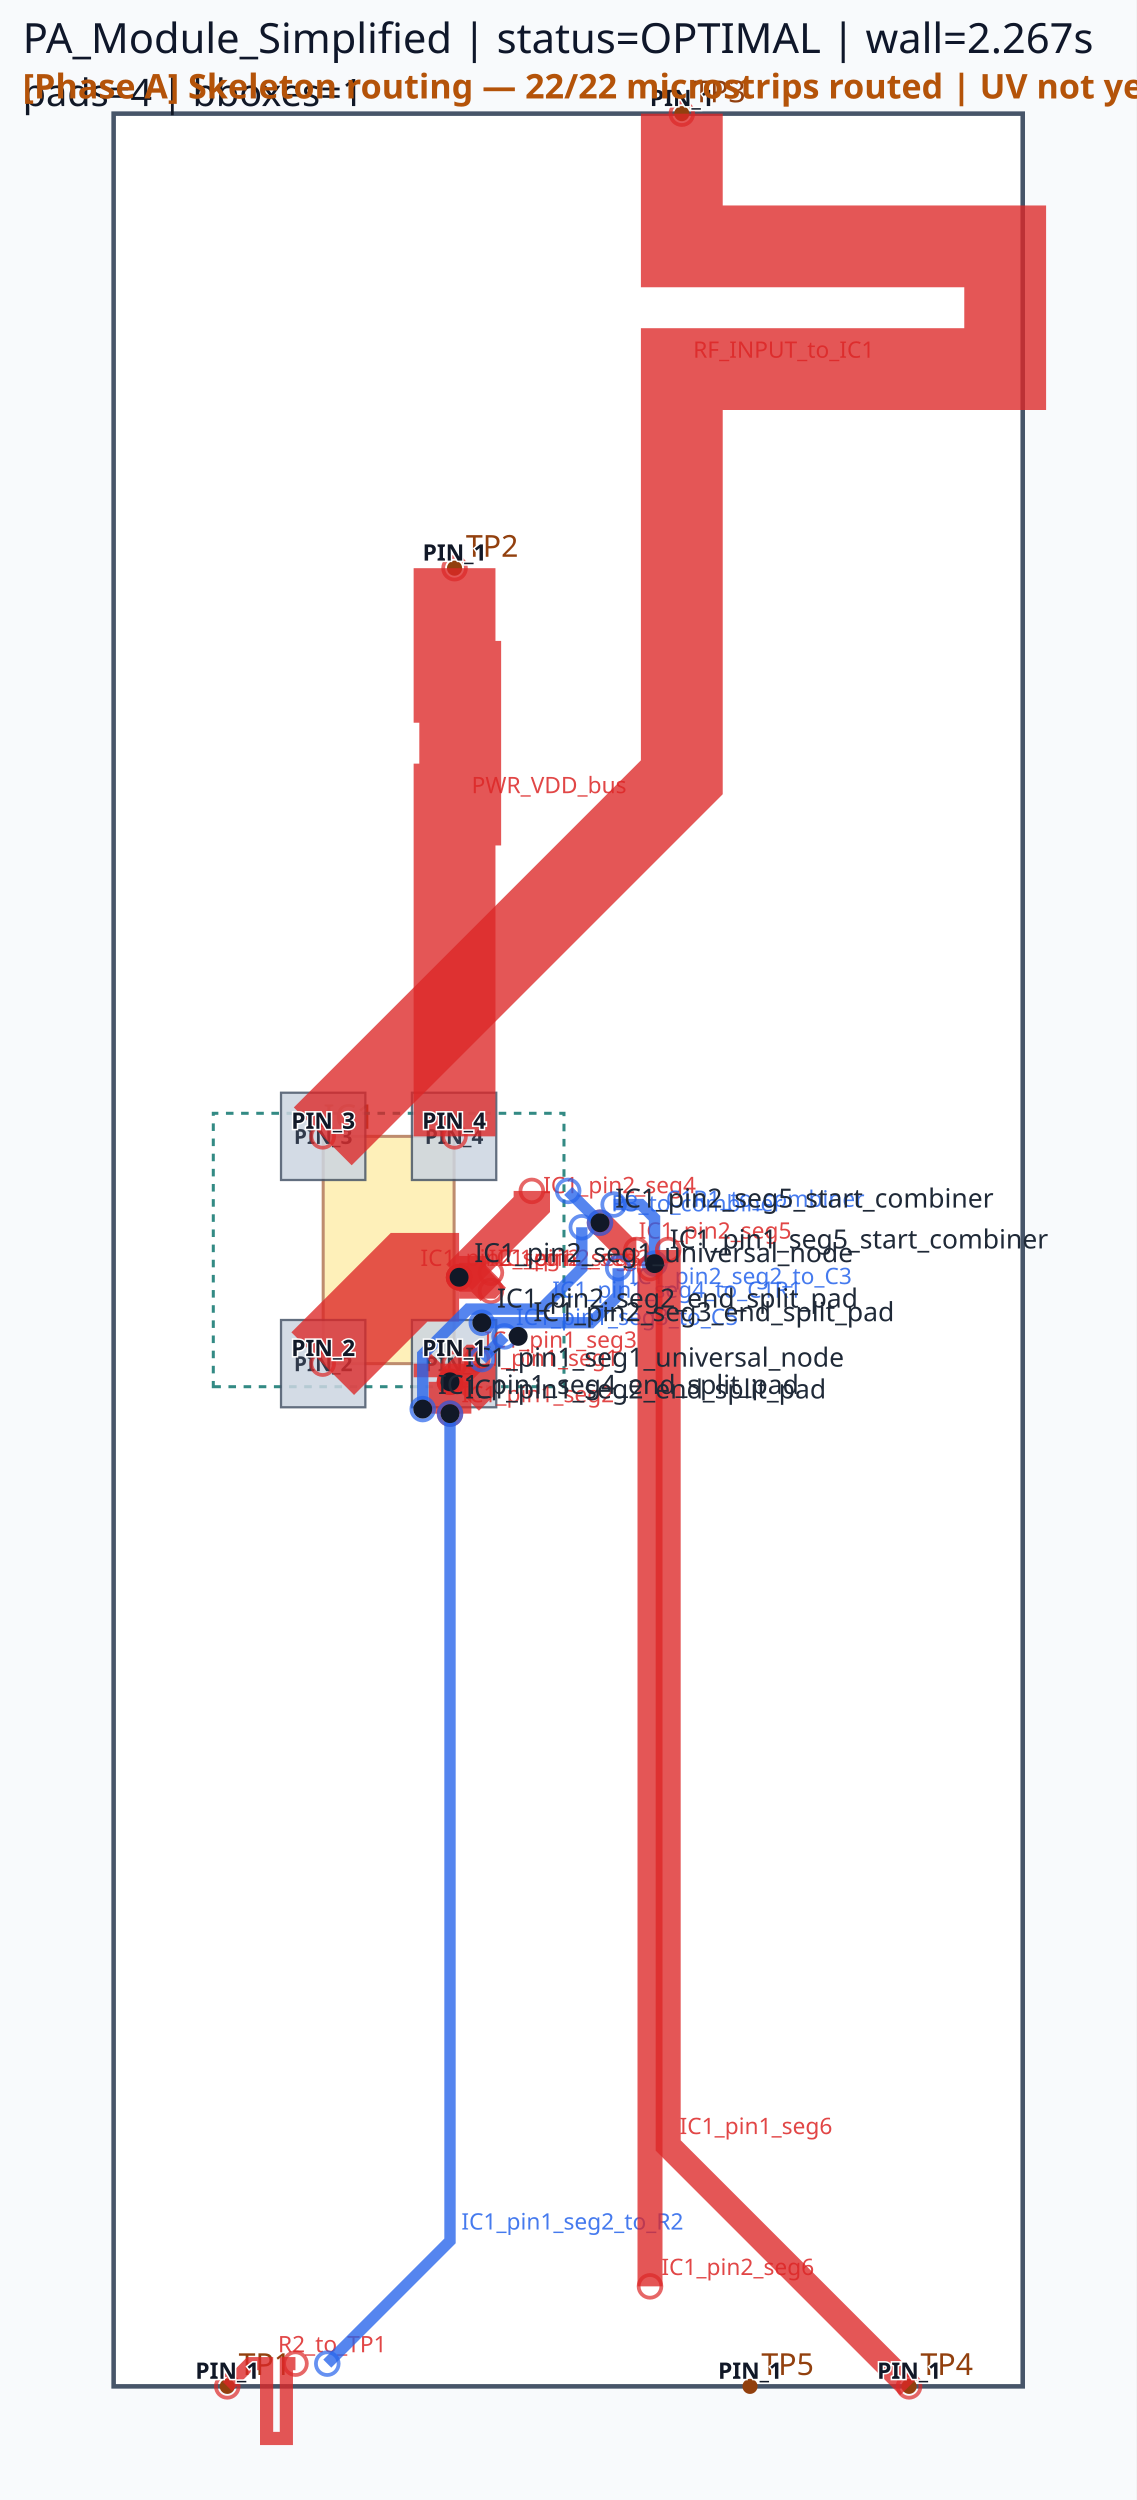
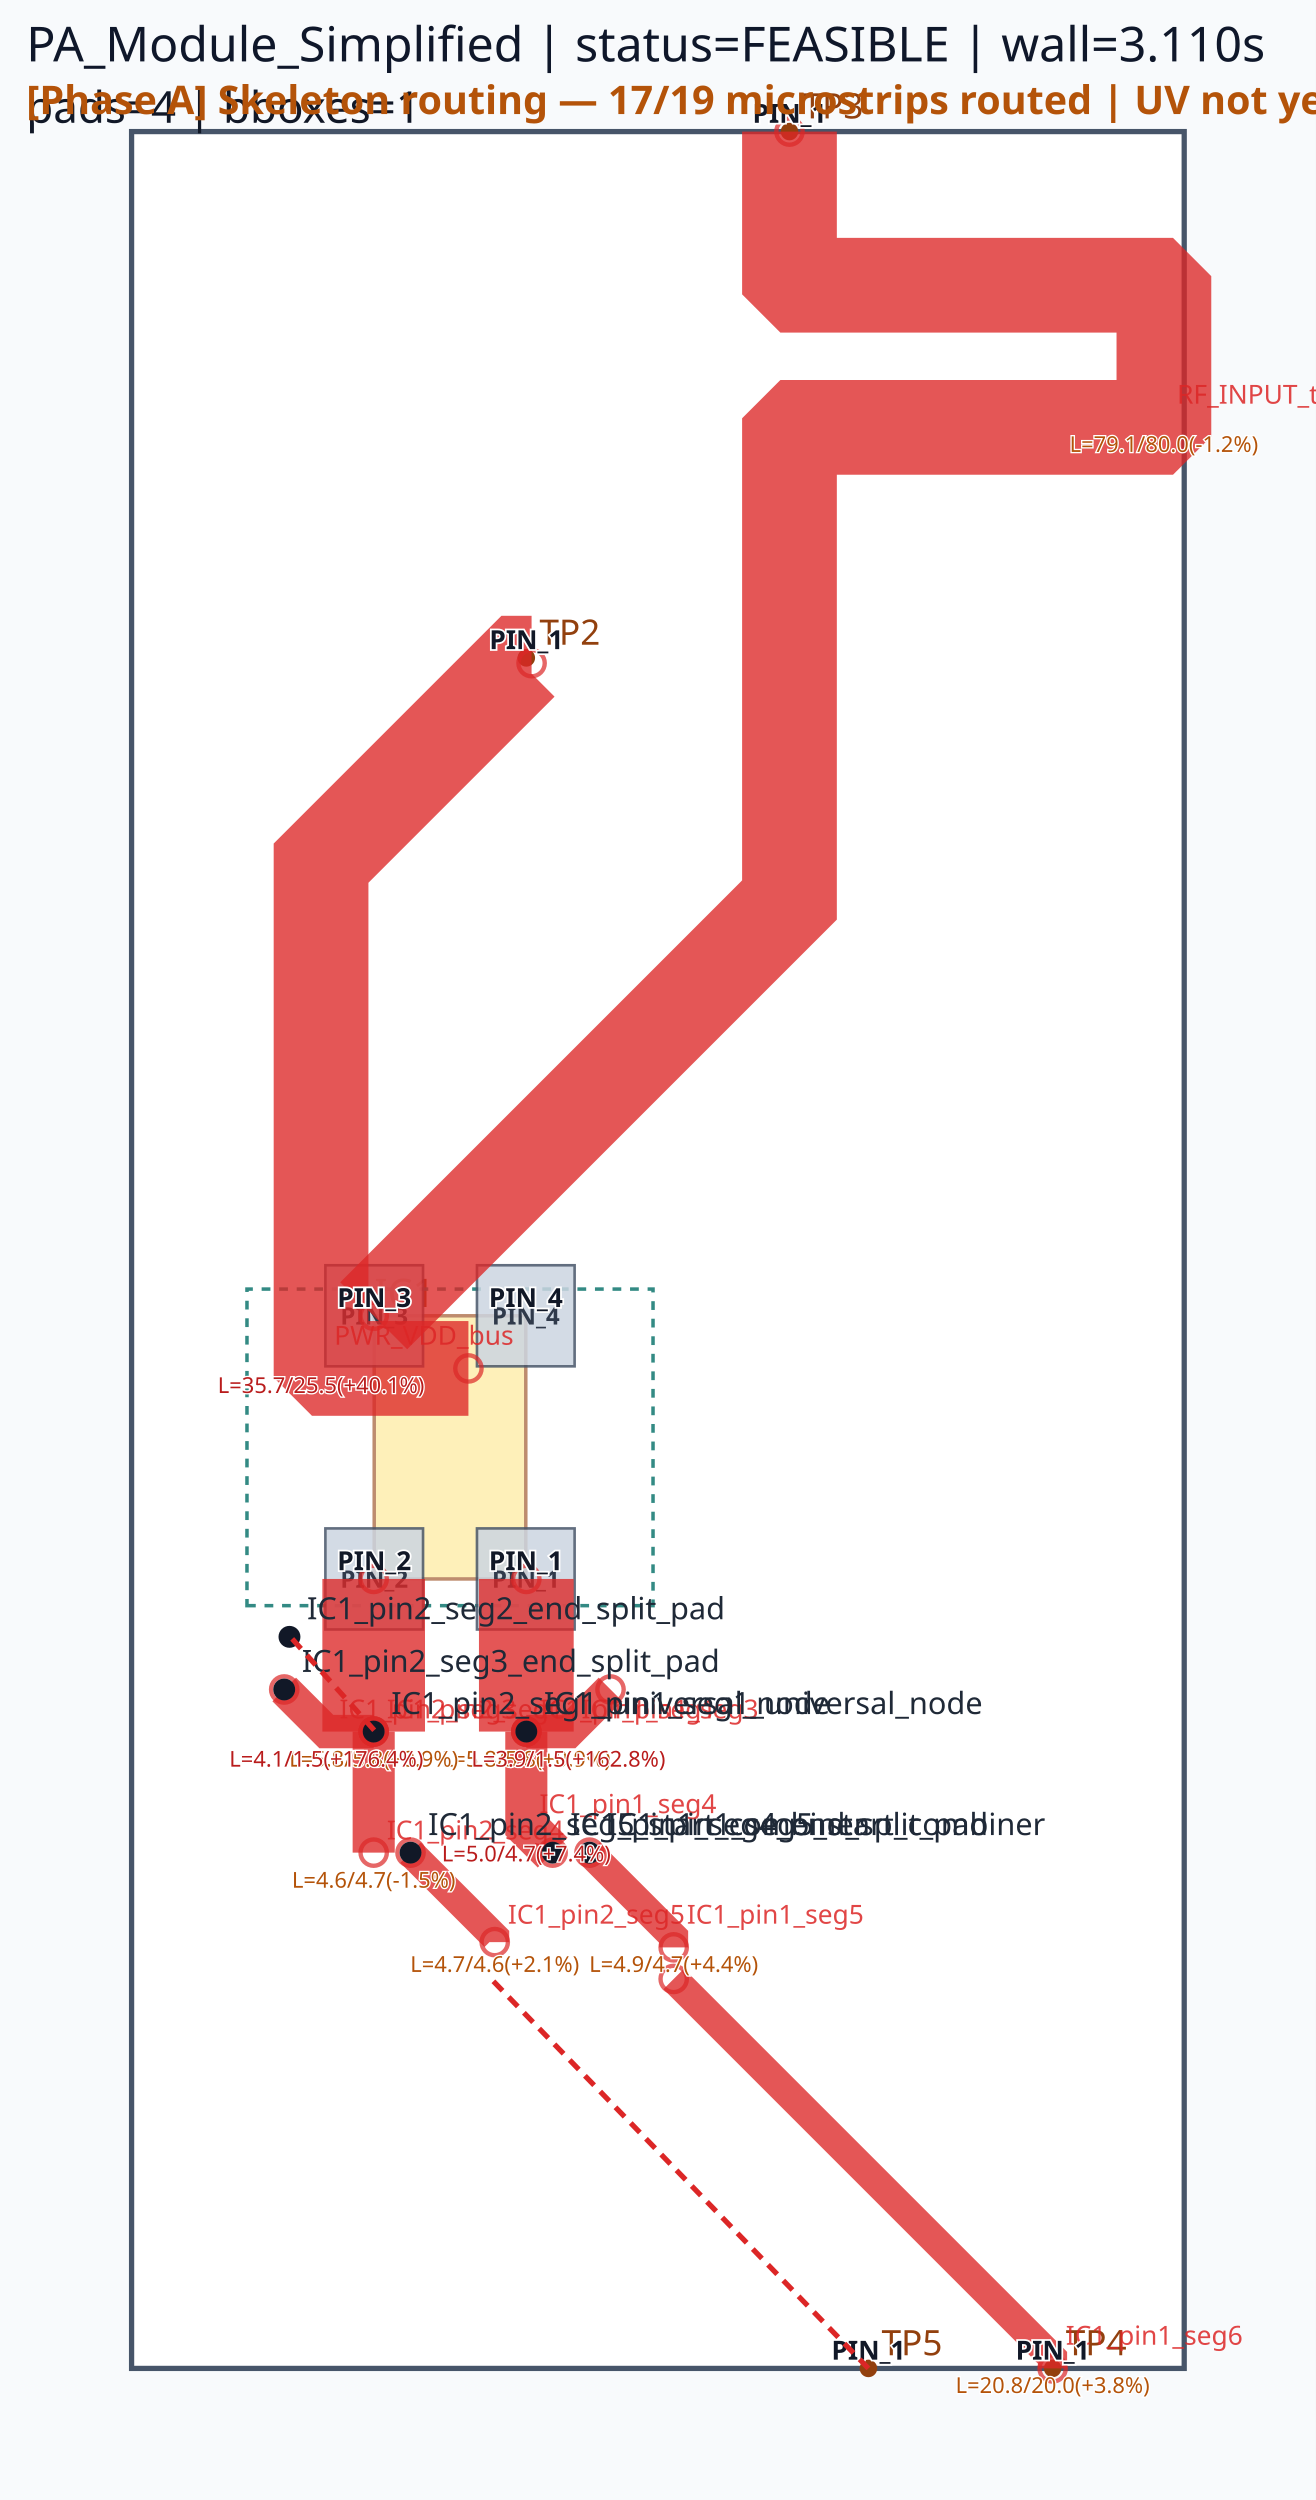
- <svg xmlns="http://www.w3.org/2000/svg" viewBox="0 0 300.0 660.0" width="300.0" height="660.0">
+ <svg xmlns="http://www.w3.org/2000/svg" viewBox="0 0 300.0 570.0" width="300.0" height="570.0">
  <rect x="0" y="0" width="100%" height="100%" fill="#f8fafc" />
-   <rect x="30.00" y="30.00" width="240.00" height="600.00" fill="#ffffff" stroke="#475569" stroke-width="1.2" />
+   <rect x="30.00" y="30.00" width="240.00" height="510.00" fill="#ffffff" stroke="#475569" stroke-width="1.2" />
  <rect x="85.32" y="300.00" width="34.56" height="60.00" fill="#fde68a" stroke="#92400e" stroke-width="0.8" opacity="0.6" />
  <text x="85.32" y="298.00" font-family="sans-serif" font-size="9" fill="#92400e">IC1</text>
-   <circle cx="60.00" cy="630.00" r="2" fill="#92400e" />
-   <text x="63.00" y="627.00" font-family="sans-serif" font-size="8" fill="#92400e">TP1</text>
  <circle cx="120.00" cy="150.00" r="2" fill="#92400e" />
  <text x="123.00" y="147.00" font-family="sans-serif" font-size="8" fill="#92400e">TP2</text>
  <circle cx="180.00" cy="30.00" r="2" fill="#92400e" />
  <text x="183.00" y="27.00" font-family="sans-serif" font-size="8" fill="#92400e">TP3</text>
-   <circle cx="240.00" cy="630.00" r="2" fill="#92400e" />
-   <text x="243.00" y="627.00" font-family="sans-serif" font-size="8" fill="#92400e">TP4</text>
-   <circle cx="198.00" cy="630.00" r="2" fill="#92400e" />
-   <text x="201.00" y="627.00" font-family="sans-serif" font-size="8" fill="#92400e">TP5</text>
+   <circle cx="240.00" cy="540.00" r="2" fill="#92400e" />
+   <text x="243.00" y="537.00" font-family="sans-serif" font-size="8" fill="#92400e">TP4</text>
+   <circle cx="198.00" cy="540.00" r="2" fill="#92400e" />
+   <text x="201.00" y="537.00" font-family="sans-serif" font-size="8" fill="#92400e">TP5</text>
  <path d="M 56.31,366.09 L 148.89,366.09 L 148.89,293.91 L 56.31,293.91 Z" class="component-bbox" fill="none" stroke="#0f766e" stroke-width="0.8" stroke-dasharray="2 2" opacity="0.85" />
  <polygon points="108.75,348.48 108.75,371.52 131.01,371.52 131.01,348.48" fill="#cbd5e1" stroke="#475569" stroke-width="0.6" opacity="0.85" />
  <text x="119.88" y="362.00" font-family="sans-serif" font-size="5.5" text-anchor="middle" font-weight="bold" fill="#1e293b" opacity="0.9">PIN_1</text>
  <polygon points="74.19,348.48 74.19,371.52 96.45,371.52 96.45,348.48" fill="#cbd5e1" stroke="#475569" stroke-width="0.6" opacity="0.85" />
  <text x="85.32" y="362.00" font-family="sans-serif" font-size="5.5" text-anchor="middle" font-weight="bold" fill="#1e293b" opacity="0.9">PIN_2</text>
  <polygon points="96.45,311.52 96.45,288.48 74.19,288.48 74.19,311.52" fill="#cbd5e1" stroke="#475569" stroke-width="0.6" opacity="0.85" />
  <text x="85.32" y="302.00" font-family="sans-serif" font-size="5.5" text-anchor="middle" font-weight="bold" fill="#1e293b" opacity="0.9">PIN_3</text>
  <polygon points="131.01,311.52 131.01,288.48 108.75,288.48 108.75,311.52" fill="#cbd5e1" stroke="#475569" stroke-width="0.6" opacity="0.85" />
  <text x="119.88" y="302.00" font-family="sans-serif" font-size="5.5" text-anchor="middle" font-weight="bold" fill="#1e293b" opacity="0.9">PIN_4</text>
-   <polyline points="85.20,360.00 108.00,337.20 121.20,337.20" fill="none" stroke="#dc2626" stroke-width="23.40" stroke-linecap="butt" stroke-linejoin="miter" opacity="0.78" />
+   <polyline points="120.00,360.00 120.00,394.80" fill="none" stroke="#dc2626" stroke-width="21.60" stroke-linecap="butt" stroke-linejoin="miter" opacity="0.78" />
+   <circle cx="120.00" cy="360.00" r="3" fill="none" stroke="#dc2626" stroke-width="1.0" opacity="0.7" />
+   <circle cx="120.00" cy="394.80" r="3" fill="none" stroke="#dc2626" stroke-width="1.0" opacity="0.7" />
+   <text x="123.00" y="391.80" font-family="sans-serif" font-size="6" fill="#dc2626" opacity="0.85">IC1_pin1_seg1</text>
+   <polyline points="120.00,394.80 120.00,416.40 126.00,422.40" fill="none" stroke="#dc2626" stroke-width="9.60" stroke-linecap="butt" stroke-linejoin="miter" opacity="0.78" />
+   <circle cx="120.00" cy="394.80" r="3" fill="none" stroke="#dc2626" stroke-width="1.0" opacity="0.7" />
+   <circle cx="126.00" cy="422.40" r="3" fill="none" stroke="#dc2626" stroke-width="1.0" opacity="0.7" />
+   <text x="123.00" y="413.40" font-family="sans-serif" font-size="6" fill="#dc2626" opacity="0.85">IC1_pin1_seg4</text>
+   <polyline points="85.20,394.80 85.20,422.40" fill="none" stroke="#dc2626" stroke-width="9.60" stroke-linecap="butt" stroke-linejoin="miter" opacity="0.78" />
+   <circle cx="85.20" cy="394.80" r="3" fill="none" stroke="#dc2626" stroke-width="1.0" opacity="0.7" />
+   <circle cx="85.20" cy="422.40" r="3" fill="none" stroke="#dc2626" stroke-width="1.0" opacity="0.7" />
+   <text x="88.20" y="419.40" font-family="sans-serif" font-size="6" fill="#dc2626" opacity="0.85">IC1_pin2_seg4</text>
+   <polyline points="134.40,422.40 153.60,441.60 153.60,444.00" fill="none" stroke="#dc2626" stroke-width="6.60" stroke-linecap="butt" stroke-linejoin="miter" opacity="0.78" />
+   <circle cx="134.40" cy="422.40" r="3" fill="none" stroke="#dc2626" stroke-width="1.0" opacity="0.7" />
+   <circle cx="153.60" cy="444.00" r="3" fill="none" stroke="#dc2626" stroke-width="1.0" opacity="0.7" />
+   <text x="156.60" y="438.60" font-family="sans-serif" font-size="6" fill="#dc2626" opacity="0.85">IC1_pin1_seg5</text>
+   <polyline points="93.60,422.40 112.80,441.60 112.80,442.80" fill="none" stroke="#dc2626" stroke-width="6.60" stroke-linecap="butt" stroke-linejoin="miter" opacity="0.78" />
+   <circle cx="93.60" cy="422.40" r="3" fill="none" stroke="#dc2626" stroke-width="1.0" opacity="0.7" />
+   <circle cx="112.80" cy="442.80" r="3" fill="none" stroke="#dc2626" stroke-width="1.0" opacity="0.7" />
+   <text x="115.80" y="438.60" font-family="sans-serif" font-size="6" fill="#dc2626" opacity="0.85">IC1_pin2_seg5</text>
+   <polyline points="120.00,394.80 129.60,394.80 139.20,385.20" fill="none" stroke="#dc2626" stroke-width="7.62" stroke-linecap="butt" stroke-linejoin="miter" opacity="0.78" />
+   <circle cx="120.00" cy="394.80" r="3" fill="none" stroke="#dc2626" stroke-width="1.0" opacity="0.7" />
+   <circle cx="139.20" cy="385.20" r="3" fill="none" stroke="#dc2626" stroke-width="1.0" opacity="0.7" />
+   <text x="132.60" y="391.80" font-family="sans-serif" font-size="6" fill="#dc2626" opacity="0.85">IC1_pin1_seg3</text>
+   <polyline points="85.20,360.00 85.20,394.80" fill="none" stroke="#dc2626" stroke-width="23.40" stroke-linecap="butt" stroke-linejoin="miter" opacity="0.78" />
  <circle cx="85.20" cy="360.00" r="3" fill="none" stroke="#dc2626" stroke-width="1.0" opacity="0.7" />
-   <circle cx="121.20" cy="337.20" r="3" fill="none" stroke="#dc2626" stroke-width="1.0" opacity="0.7" />
-   <text x="111.00" y="334.20" font-family="sans-serif" font-size="6" fill="#dc2626" opacity="0.85">IC1_pin2_seg1</text>
-   <polyline points="120.00,360.00 120.00,363.60 118.80,364.80" fill="none" stroke="#dc2626" stroke-width="21.60" stroke-linecap="butt" stroke-linejoin="miter" opacity="0.78" />
-   <circle cx="120.00" cy="360.00" r="3" fill="none" stroke="#dc2626" stroke-width="1.0" opacity="0.7" />
-   <circle cx="118.80" cy="364.80" r="3" fill="none" stroke="#dc2626" stroke-width="1.0" opacity="0.7" />
-   <text x="123.00" y="360.60" font-family="sans-serif" font-size="6" fill="#dc2626" opacity="0.85">IC1_pin1_seg1</text>
-   <polyline points="121.20,337.20 140.40,318.00 140.40,314.40" fill="none" stroke="#dc2626" stroke-width="9.60" stroke-linecap="butt" stroke-linejoin="miter" opacity="0.78" />
-   <circle cx="121.20" cy="337.20" r="3" fill="none" stroke="#dc2626" stroke-width="1.0" opacity="0.7" />
-   <circle cx="140.40" cy="314.40" r="3" fill="none" stroke="#dc2626" stroke-width="1.0" opacity="0.7" />
-   <text x="143.40" y="315.00" font-family="sans-serif" font-size="6" fill="#dc2626" opacity="0.85">IC1_pin2_seg4</text>
-   <polyline points="118.80,364.80 118.80,373.20" fill="none" stroke="#dc2626" stroke-width="11.28" stroke-linecap="butt" stroke-linejoin="miter" opacity="0.78" />
-   <circle cx="118.80" cy="364.80" r="3" fill="none" stroke="#dc2626" stroke-width="1.0" opacity="0.7" />
-   <circle cx="118.80" cy="373.20" r="3" fill="none" stroke="#dc2626" stroke-width="1.0" opacity="0.7" />
-   <text x="121.80" y="370.20" font-family="sans-serif" font-size="6" fill="#dc2626" opacity="0.85">IC1_pin1_seg2</text>
-   <polyline points="121.20,337.20 128.40,337.20 129.60,336.00" fill="none" stroke="#dc2626" stroke-width="11.28" stroke-linecap="butt" stroke-linejoin="miter" opacity="0.78" />
-   <circle cx="121.20" cy="337.20" r="3" fill="none" stroke="#dc2626" stroke-width="1.0" opacity="0.7" />
-   <circle cx="129.60" cy="336.00" r="3" fill="none" stroke="#dc2626" stroke-width="1.0" opacity="0.7" />
-   <text x="131.40" y="334.20" font-family="sans-serif" font-size="6" fill="#dc2626" opacity="0.85">IC1_pin2_seg2</text>
-   <polyline points="158.40,322.80 165.60,330.00 168.00,330.00" fill="none" stroke="#dc2626" stroke-width="6.60" stroke-linecap="butt" stroke-linejoin="miter" opacity="0.78" />
-   <circle cx="158.40" cy="322.80" r="3" fill="none" stroke="#dc2626" stroke-width="1.0" opacity="0.7" />
-   <circle cx="168.00" cy="330.00" r="3" fill="none" stroke="#dc2626" stroke-width="1.0" opacity="0.7" />
-   <text x="168.60" y="327.00" font-family="sans-serif" font-size="6" fill="#dc2626" opacity="0.85">IC1_pin2_seg5</text>
-   <polyline points="118.80,364.80 124.80,358.80 126.00,358.80" fill="none" stroke="#dc2626" stroke-width="7.62" stroke-linecap="butt" stroke-linejoin="miter" opacity="0.78" />
-   <circle cx="118.80" cy="364.80" r="3" fill="none" stroke="#dc2626" stroke-width="1.0" opacity="0.7" />
-   <circle cx="126.00" cy="358.80" r="3" fill="none" stroke="#dc2626" stroke-width="1.0" opacity="0.7" />
-   <text x="127.80" y="355.80" font-family="sans-serif" font-size="6" fill="#dc2626" opacity="0.85">IC1_pin1_seg3</text>
-   <polyline points="121.20,337.20 126.00,337.20 129.60,340.80" fill="none" stroke="#dc2626" stroke-width="7.62" stroke-linecap="butt" stroke-linejoin="miter" opacity="0.78" />
-   <circle cx="121.20" cy="337.20" r="3" fill="none" stroke="#dc2626" stroke-width="1.0" opacity="0.7" />
-   <circle cx="129.60" cy="340.80" r="3" fill="none" stroke="#dc2626" stroke-width="1.0" opacity="0.7" />
-   <text x="129.00" y="334.20" font-family="sans-serif" font-size="6" fill="#dc2626" opacity="0.85">IC1_pin2_seg3</text>
-   <polyline points="180.00,30.00 180.00,65.04 265.37,65.04 265.37,97.44 180.00,97.44 180.00,170.16 180.00,205.20 85.20,300.00" fill="none" stroke="#dc2626" stroke-width="21.60" stroke-linecap="butt" stroke-linejoin="miter" opacity="0.78" />
+   <circle cx="85.20" cy="394.80" r="3" fill="none" stroke="#dc2626" stroke-width="1.0" opacity="0.7" />
+   <text x="88.20" y="391.80" font-family="sans-serif" font-size="6" fill="#dc2626" opacity="0.85">IC1_pin2_seg1</text>
+   <polyline points="85.20,394.80 74.40,394.80 64.80,385.20" fill="none" stroke="#dc2626" stroke-width="7.62" stroke-linecap="butt" stroke-linejoin="miter" opacity="0.78" />
+   <circle cx="85.20" cy="394.80" r="3" fill="none" stroke="#dc2626" stroke-width="1.0" opacity="0.7" />
+   <circle cx="64.80" cy="385.20" r="3" fill="none" stroke="#dc2626" stroke-width="1.0" opacity="0.7" />
+   <text x="77.40" y="391.80" font-family="sans-serif" font-size="6" fill="#dc2626" opacity="0.85">IC1_pin2_seg3</text>
+   <polyline points="180.00,30.00 180.00,62.64 182.40,65.04 262.97,65.04 265.37,67.44 265.37,95.04 262.97,97.44 182.40,97.44 180.00,99.84 180.00,205.20 85.20,300.00" fill="none" stroke="#dc2626" stroke-width="21.60" stroke-linecap="butt" stroke-linejoin="miter" opacity="0.78" />
  <circle cx="180.00" cy="30.00" r="3" fill="none" stroke="#dc2626" stroke-width="1.0" opacity="0.7" />
  <circle cx="85.20" cy="300.00" r="3" fill="none" stroke="#dc2626" stroke-width="1.0" opacity="0.7" />
-   <text x="183.00" y="94.44" font-family="sans-serif" font-size="6" fill="#dc2626" opacity="0.85">RF_INPUT_to_IC1</text>
-   <polyline points="120.00,150.00 120.00,180.00 121.50,180.00 121.50,212.40 120.00,212.40 120.00,270.00 120.00,300.00" fill="none" stroke="#dc2626" stroke-width="21.60" stroke-linecap="butt" stroke-linejoin="miter" opacity="0.78" />
-   <circle cx="120.00" cy="150.00" r="3" fill="none" stroke="#dc2626" stroke-width="1.0" opacity="0.7" />
-   <circle cx="120.00" cy="300.00" r="3" fill="none" stroke="#dc2626" stroke-width="1.0" opacity="0.7" />
-   <text x="124.50" y="209.40" font-family="sans-serif" font-size="6" fill="#dc2626" opacity="0.85">PWR_VDD_bus</text>
-   <polyline points="78.00,624.00 75.60,624.00 75.60,643.76 70.38,643.76 70.38,624.00 68.40,624.00 66.00,624.00 60.00,630.00" fill="none" stroke="#dc2626" stroke-width="3.48" stroke-linecap="butt" stroke-linejoin="miter" opacity="0.78" />
-   <circle cx="78.00" cy="624.00" r="3" fill="none" stroke="#dc2626" stroke-width="1.0" opacity="0.7" />
-   <circle cx="60.00" cy="630.00" r="3" fill="none" stroke="#dc2626" stroke-width="1.0" opacity="0.7" />
-   <text x="73.38" y="621.00" font-family="sans-serif" font-size="6" fill="#dc2626" opacity="0.85">R2_to_TP1</text>
-   <polyline points="118.80,373.20 118.80,591.60 86.40,624.00" fill="none" stroke="#2563eb" stroke-width="3.00" stroke-linecap="butt" stroke-linejoin="miter" opacity="0.78" />
-   <circle cx="118.80" cy="373.20" r="3" fill="none" stroke="#2563eb" stroke-width="1.0" opacity="0.7" />
-   <circle cx="86.40" cy="624.00" r="3" fill="none" stroke="#2563eb" stroke-width="1.0" opacity="0.7" />
-   <text x="121.80" y="588.60" font-family="sans-serif" font-size="6" fill="#2563eb" opacity="0.85">IC1_pin1_seg2_to_R2</text>
-   <polyline points="111.60,372.00 111.60,357.60 123.60,345.60 142.80,345.60 153.60,334.80 153.60,324.00" fill="none" stroke="#2563eb" stroke-width="3.00" stroke-linecap="butt" stroke-linejoin="miter" opacity="0.78" />
-   <circle cx="111.60" cy="372.00" r="3" fill="none" stroke="#2563eb" stroke-width="1.0" opacity="0.7" />
-   <circle cx="153.60" cy="324.00" r="3" fill="none" stroke="#2563eb" stroke-width="1.0" opacity="0.7" />
-   <text x="145.80" y="342.60" font-family="sans-serif" font-size="6" fill="#2563eb" opacity="0.85">IC1_pin1_seg4_to_C1R1</text>
-   <polyline points="127.20,349.20 156.00,349.20 163.20,342.00 163.20,334.80" fill="none" stroke="#2563eb" stroke-width="3.00" stroke-linecap="butt" stroke-linejoin="miter" opacity="0.78" />
-   <circle cx="127.20" cy="349.20" r="3" fill="none" stroke="#2563eb" stroke-width="1.0" opacity="0.7" />
-   <circle cx="163.20" cy="334.80" r="3" fill="none" stroke="#2563eb" stroke-width="1.0" opacity="0.7" />
-   <text x="166.20" y="339.00" font-family="sans-serif" font-size="6" fill="#2563eb" opacity="0.85">IC1_pin2_seg2_to_C3</text>
-   <polyline points="127.20,358.80 133.20,352.80" fill="none" stroke="#2563eb" stroke-width="3.00" stroke-linecap="butt" stroke-linejoin="miter" opacity="0.78" />
-   <circle cx="127.20" cy="358.80" r="3" fill="none" stroke="#2563eb" stroke-width="1.0" opacity="0.7" />
-   <circle cx="133.20" cy="352.80" r="3" fill="none" stroke="#2563eb" stroke-width="1.0" opacity="0.7" />
-   <text x="136.20" y="349.80" font-family="sans-serif" font-size="6" fill="#2563eb" opacity="0.85">IC1_pin1_seg3_to_C5</text>
-   <polyline points="150.00,314.40 158.40,322.80" fill="none" stroke="#2563eb" stroke-width="3.00" stroke-linecap="butt" stroke-linejoin="miter" opacity="0.78" />
-   <circle cx="150.00" cy="314.40" r="3" fill="none" stroke="#2563eb" stroke-width="1.0" opacity="0.7" />
-   <circle cx="158.40" cy="322.80" r="3" fill="none" stroke="#2563eb" stroke-width="1.0" opacity="0.7" />
-   <text x="161.40" y="319.80" font-family="sans-serif" font-size="6" fill="#2563eb" opacity="0.85">R3_to_combiner</text>
-   <polyline points="162.00,318.00 169.20,318.00 172.80,321.60 172.80,333.60" fill="none" stroke="#2563eb" stroke-width="3.00" stroke-linecap="butt" stroke-linejoin="miter" opacity="0.78" />
-   <circle cx="162.00" cy="318.00" r="3" fill="none" stroke="#2563eb" stroke-width="1.0" opacity="0.7" />
-   <circle cx="172.80" cy="333.60" r="3" fill="none" stroke="#2563eb" stroke-width="1.0" opacity="0.7" />
-   <text x="175.80" y="318.60" font-family="sans-serif" font-size="6" fill="#2563eb" opacity="0.85">C1R1_to_combiner</text>
-   <polyline points="176.40,330.00 176.40,566.40 240.00,630.00" fill="none" stroke="#dc2626" stroke-width="6.60" stroke-linecap="butt" stroke-linejoin="miter" opacity="0.78" />
-   <circle cx="176.40" cy="330.00" r="3" fill="none" stroke="#dc2626" stroke-width="1.0" opacity="0.7" />
-   <circle cx="240.00" cy="630.00" r="3" fill="none" stroke="#dc2626" stroke-width="1.0" opacity="0.7" />
-   <text x="179.40" y="563.40" font-family="sans-serif" font-size="6" fill="#dc2626" opacity="0.85">IC1_pin1_seg6</text>
-   <polyline points="171.60,334.80 171.60,603.60" fill="none" stroke="#dc2626" stroke-width="6.60" stroke-linecap="butt" stroke-linejoin="miter" opacity="0.78" />
-   <circle cx="171.60" cy="334.80" r="3" fill="none" stroke="#dc2626" stroke-width="1.0" opacity="0.7" />
-   <circle cx="171.60" cy="603.60" r="3" fill="none" stroke="#dc2626" stroke-width="1.0" opacity="0.7" />
-   <text x="174.60" y="600.60" font-family="sans-serif" font-size="6" fill="#dc2626" opacity="0.85">IC1_pin2_seg6</text>
-   <circle cx="118.80" cy="364.80" r="2.5" fill="#111827" />
-   <text x="122.80" y="360.80" font-family="sans-serif" font-size="7" fill="#1f2937">IC1_pin1_seg1_universal_node</text>
-   <circle cx="118.80" cy="373.20" r="2.5" fill="#111827" />
-   <text x="122.80" y="369.20" font-family="sans-serif" font-size="7" fill="#1f2937">IC1_pin1_seg2_end_split_pad</text>
-   <circle cx="111.60" cy="372.00" r="2.5" fill="#111827" />
-   <text x="115.60" y="368.00" font-family="sans-serif" font-size="7" fill="#1f2937">IC1_pin1_seg4_end_split_pad</text>
-   <circle cx="172.80" cy="333.60" r="2.5" fill="#111827" />
-   <text x="176.80" y="329.60" font-family="sans-serif" font-size="7" fill="#1f2937">IC1_pin1_seg5_start_combiner</text>
-   <circle cx="121.20" cy="337.20" r="2.5" fill="#111827" />
-   <text x="125.20" y="333.20" font-family="sans-serif" font-size="7" fill="#1f2937">IC1_pin2_seg1_universal_node</text>
-   <circle cx="127.20" cy="349.20" r="2.5" fill="#111827" />
-   <text x="131.20" y="345.20" font-family="sans-serif" font-size="7" fill="#1f2937">IC1_pin2_seg2_end_split_pad</text>
-   <circle cx="136.80" cy="352.80" r="2.5" fill="#111827" />
-   <text x="140.80" y="348.80" font-family="sans-serif" font-size="7" fill="#1f2937">IC1_pin2_seg3_end_split_pad</text>
-   <circle cx="158.40" cy="322.80" r="2.5" fill="#111827" />
-   <text x="162.40" y="318.80" font-family="sans-serif" font-size="7" fill="#1f2937">IC1_pin2_seg5_start_combiner</text>
-   <text x="6" y="14" font-family="sans-serif" font-size="11" fill="#0f172a">PA_Module_Simplified | status=OPTIMAL | wall=2.267s</text>
+   <text x="268.37" y="92.04" font-family="sans-serif" font-size="6" fill="#dc2626" opacity="0.85">RF_INPUT_to_IC1</text>
+   <polyline points="121.20,151.20 118.80,151.20 73.20,196.80 73.20,309.60 75.60,312.00 106.80,312.00" fill="none" stroke="#dc2626" stroke-width="21.60" stroke-linecap="butt" stroke-linejoin="miter" opacity="0.78" />
+   <circle cx="121.20" cy="151.20" r="3" fill="none" stroke="#dc2626" stroke-width="1.0" opacity="0.7" />
+   <circle cx="106.80" cy="312.00" r="3" fill="none" stroke="#dc2626" stroke-width="1.0" opacity="0.7" />
+   <text x="76.20" y="306.60" font-family="sans-serif" font-size="6" fill="#dc2626" opacity="0.85">PWR_VDD_bus</text>
+   <polyline points="153.60,451.20 240.00,537.60 240.00,540.00" fill="none" stroke="#dc2626" stroke-width="6.60" stroke-linecap="butt" stroke-linejoin="miter" opacity="0.78" />
+   <circle cx="153.60" cy="451.20" r="3" fill="none" stroke="#dc2626" stroke-width="1.0" opacity="0.7" />
+   <circle cx="240.00" cy="540.00" r="3" fill="none" stroke="#dc2626" stroke-width="1.0" opacity="0.7" />
+   <text x="243.00" y="534.60" font-family="sans-serif" font-size="6" fill="#dc2626" opacity="0.85">IC1_pin1_seg6</text>
+   <circle cx="120.00" cy="394.80" r="2.5" fill="#111827" />
+   <text x="124.00" y="390.80" font-family="sans-serif" font-size="7" fill="#1f2937">IC1_pin1_seg1_universal_node</text>
+   <circle cx="126.00" cy="422.40" r="2.5" fill="#111827" />
+   <text x="130.00" y="418.40" font-family="sans-serif" font-size="7" fill="#1f2937">IC1_pin1_seg4_end_split_pad</text>
+   <circle cx="134.40" cy="422.40" r="2.5" fill="#111827" />
+   <text x="138.40" y="418.40" font-family="sans-serif" font-size="7" fill="#1f2937">IC1_pin1_seg5_start_combiner</text>
+   <circle cx="85.20" cy="394.80" r="2.5" fill="#111827" />
+   <text x="89.20" y="390.80" font-family="sans-serif" font-size="7" fill="#1f2937">IC1_pin2_seg1_universal_node</text>
+   <circle cx="66.00" cy="373.20" r="2.5" fill="#111827" />
+   <text x="70.00" y="369.20" font-family="sans-serif" font-size="7" fill="#1f2937">IC1_pin2_seg2_end_split_pad</text>
+   <circle cx="64.80" cy="385.20" r="2.5" fill="#111827" />
+   <text x="68.80" y="381.20" font-family="sans-serif" font-size="7" fill="#1f2937">IC1_pin2_seg3_end_split_pad</text>
+   <circle cx="93.60" cy="422.40" r="2.5" fill="#111827" />
+   <text x="97.60" y="418.40" font-family="sans-serif" font-size="7" fill="#1f2937">IC1_pin2_seg5_start_combiner</text>
+   <text x="6" y="14" font-family="sans-serif" font-size="11" fill="#0f172a">PA_Module_Simplified | status=FEASIBLE | wall=3.110s</text>
  <text x="6" y="28" font-family="sans-serif" font-size="10" fill="#111827">pads=4 | bboxes=1</text>
  <text x="119.88" y="358.00" font-family="sans-serif" font-size="6" text-anchor="middle" font-weight="bold" fill="#111827" stroke="#ffffff" stroke-width="0.8" paint-order="stroke">PIN_1</text>
  <text x="85.32" y="358.00" font-family="sans-serif" font-size="6" text-anchor="middle" font-weight="bold" fill="#111827" stroke="#ffffff" stroke-width="0.8" paint-order="stroke">PIN_2</text>
  <text x="85.32" y="298.00" font-family="sans-serif" font-size="6" text-anchor="middle" font-weight="bold" fill="#111827" stroke="#ffffff" stroke-width="0.8" paint-order="stroke">PIN_3</text>
  <text x="119.88" y="298.00" font-family="sans-serif" font-size="6" text-anchor="middle" font-weight="bold" fill="#111827" stroke="#ffffff" stroke-width="0.8" paint-order="stroke">PIN_4</text>
-   <text x="60.00" y="628.00" font-family="sans-serif" font-size="6" text-anchor="middle" font-weight="bold" fill="#111827" stroke="#ffffff" stroke-width="0.8" paint-order="stroke">PIN_1</text>
  <text x="120.00" y="148.00" font-family="sans-serif" font-size="6" text-anchor="middle" font-weight="bold" fill="#111827" stroke="#ffffff" stroke-width="0.8" paint-order="stroke">PIN_1</text>
  <text x="180.00" y="28.00" font-family="sans-serif" font-size="6" text-anchor="middle" font-weight="bold" fill="#111827" stroke="#ffffff" stroke-width="0.8" paint-order="stroke">PIN_1</text>
-   <text x="240.00" y="628.00" font-family="sans-serif" font-size="6" text-anchor="middle" font-weight="bold" fill="#111827" stroke="#ffffff" stroke-width="0.8" paint-order="stroke">PIN_1</text>
-   <text x="198.00" y="628.00" font-family="sans-serif" font-size="6" text-anchor="middle" font-weight="bold" fill="#111827" stroke="#ffffff" stroke-width="0.8" paint-order="stroke">PIN_1</text>
-   <text x="6" y="26" font-family="sans-serif" font-size="9" font-weight="bold" fill="#b45309">[Phase A] Skeleton routing — 22/22 microstrips routed | UV not yet placed</text>
+   <text x="240.00" y="538.00" font-family="sans-serif" font-size="6" text-anchor="middle" font-weight="bold" fill="#111827" stroke="#ffffff" stroke-width="0.8" paint-order="stroke">PIN_1</text>
+   <text x="198.00" y="538.00" font-family="sans-serif" font-size="6" text-anchor="middle" font-weight="bold" fill="#111827" stroke="#ffffff" stroke-width="0.8" paint-order="stroke">PIN_1</text>
+   <text x="120.00" y="402.80" font-family="sans-serif" font-size="5" fill="#b45309" text-anchor="middle" stroke="#ffffff" stroke-width="0.6" paint-order="stroke">L=5.8/5.8(+0.9%)</text>
+   <text x="120.00" y="424.40" font-family="sans-serif" font-size="5" fill="#b91c1c" text-anchor="middle" stroke="#ffffff" stroke-width="0.6" paint-order="stroke">L=5.0/4.7(+7.4%)</text>
+   <text x="85.20" y="430.40" font-family="sans-serif" font-size="5" fill="#b45309" text-anchor="middle" stroke="#ffffff" stroke-width="0.6" paint-order="stroke">L=4.6/4.7(-1.5%)</text>
+   <text x="153.60" y="449.60" font-family="sans-serif" font-size="5" fill="#b45309" text-anchor="middle" stroke="#ffffff" stroke-width="0.6" paint-order="stroke">L=4.9/4.7(+4.4%)</text>
+   <text x="112.80" y="449.60" font-family="sans-serif" font-size="5" fill="#b45309" text-anchor="middle" stroke="#ffffff" stroke-width="0.6" paint-order="stroke">L=4.7/4.6(+2.1%)</text>
+   <text x="129.60" y="402.80" font-family="sans-serif" font-size="5" fill="#b91c1c" text-anchor="middle" stroke="#ffffff" stroke-width="0.6" paint-order="stroke">L=3.9/1.5(+162.8%)</text>
+   <text x="85.20" y="402.80" font-family="sans-serif" font-size="5" fill="#b45309" text-anchor="middle" stroke="#ffffff" stroke-width="0.6" paint-order="stroke">L=5.8/5.8(+0.9%)</text>
+   <text x="74.40" y="402.80" font-family="sans-serif" font-size="5" fill="#b91c1c" text-anchor="middle" stroke="#ffffff" stroke-width="0.6" paint-order="stroke">L=4.1/1.5(+176.4%)</text>
+   <text x="265.37" y="103.04" font-family="sans-serif" font-size="5" fill="#b45309" text-anchor="middle" stroke="#ffffff" stroke-width="0.6" paint-order="stroke">L=79.1/80.0(-1.2%)</text>
+   <text x="73.20" y="317.60" font-family="sans-serif" font-size="5" fill="#b91c1c" text-anchor="middle" stroke="#ffffff" stroke-width="0.6" paint-order="stroke">L=35.7/25.5(+40.1%)</text>
+   <text x="240.00" y="545.60" font-family="sans-serif" font-size="5" fill="#b45309" text-anchor="middle" stroke="#ffffff" stroke-width="0.6" paint-order="stroke">L=20.8/20.0(+3.8%)</text>
+   <line x1="85.32" y1="394.50" x2="65.88" y2="372.84" stroke="#dc2626" stroke-width="1.2" stroke-dasharray="3,2" />
+   <line x1="112.49" y1="451.73" x2="198.00" y2="540.00" stroke="#dc2626" stroke-width="1.2" stroke-dasharray="3,2" />
+   <text x="6" y="26" font-family="sans-serif" font-size="9" font-weight="bold" fill="#b45309">[Phase A] Skeleton routing — 17/19 microstrips routed | UV not yet placed</text>
</svg>
